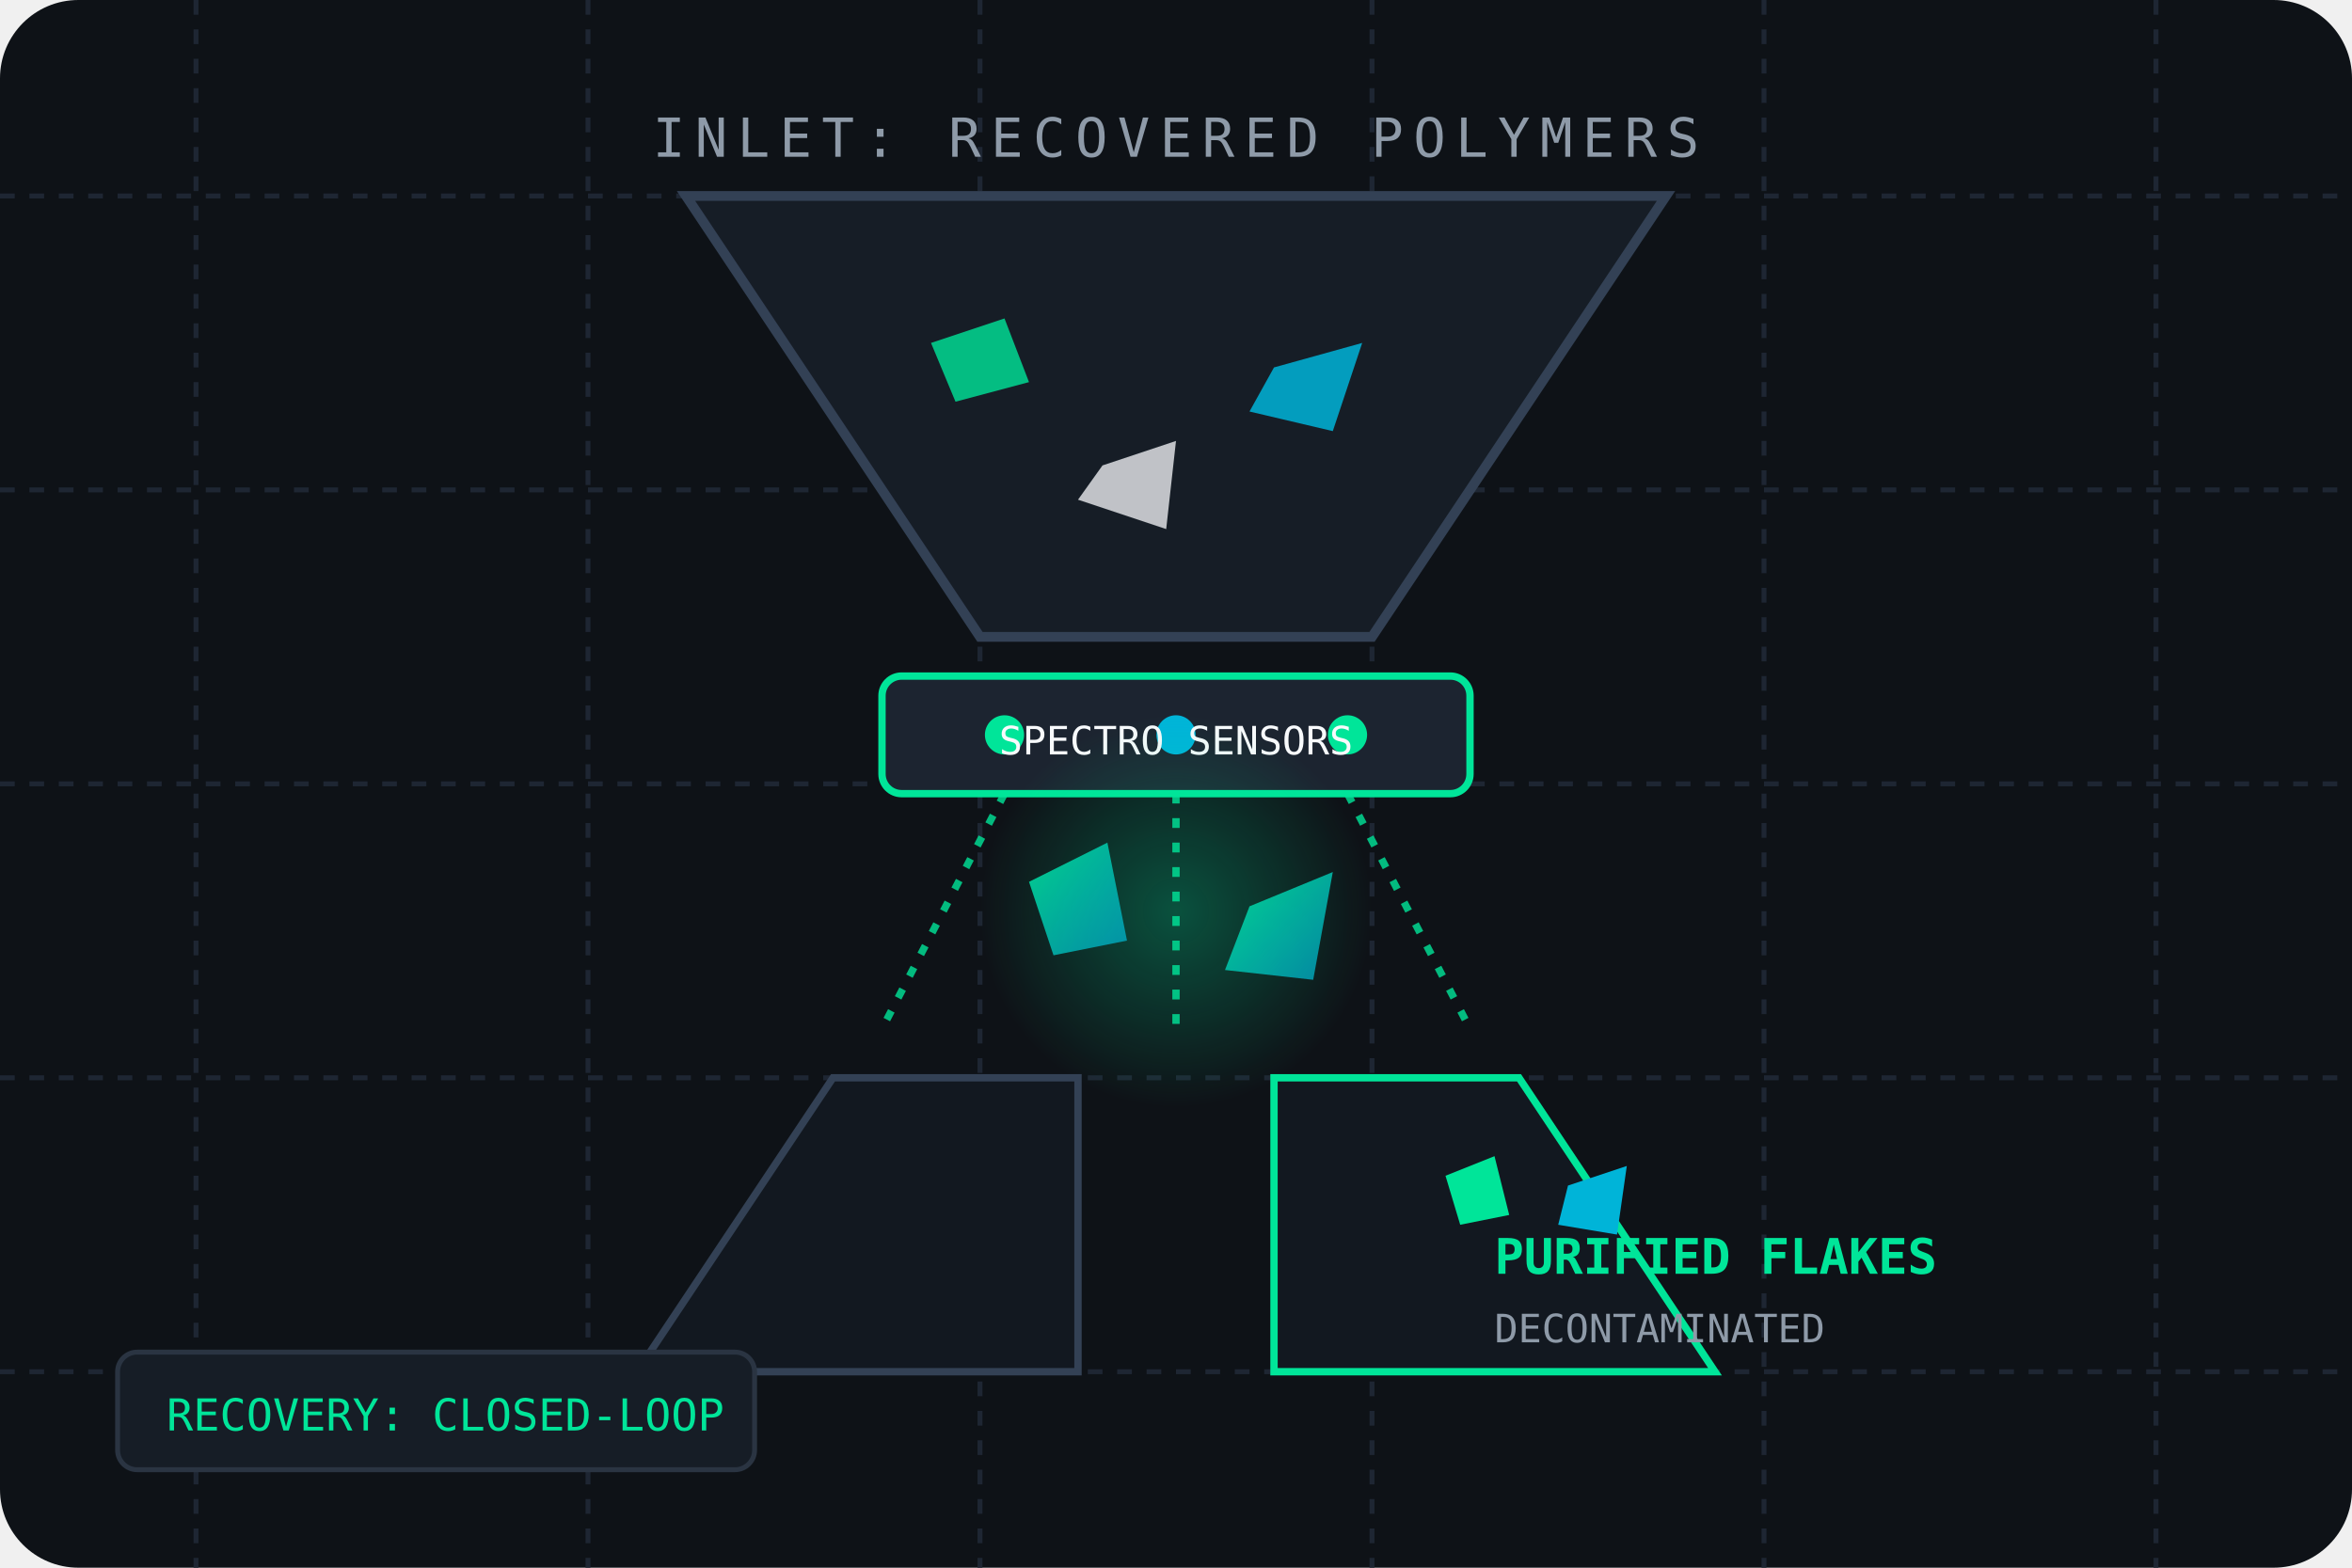
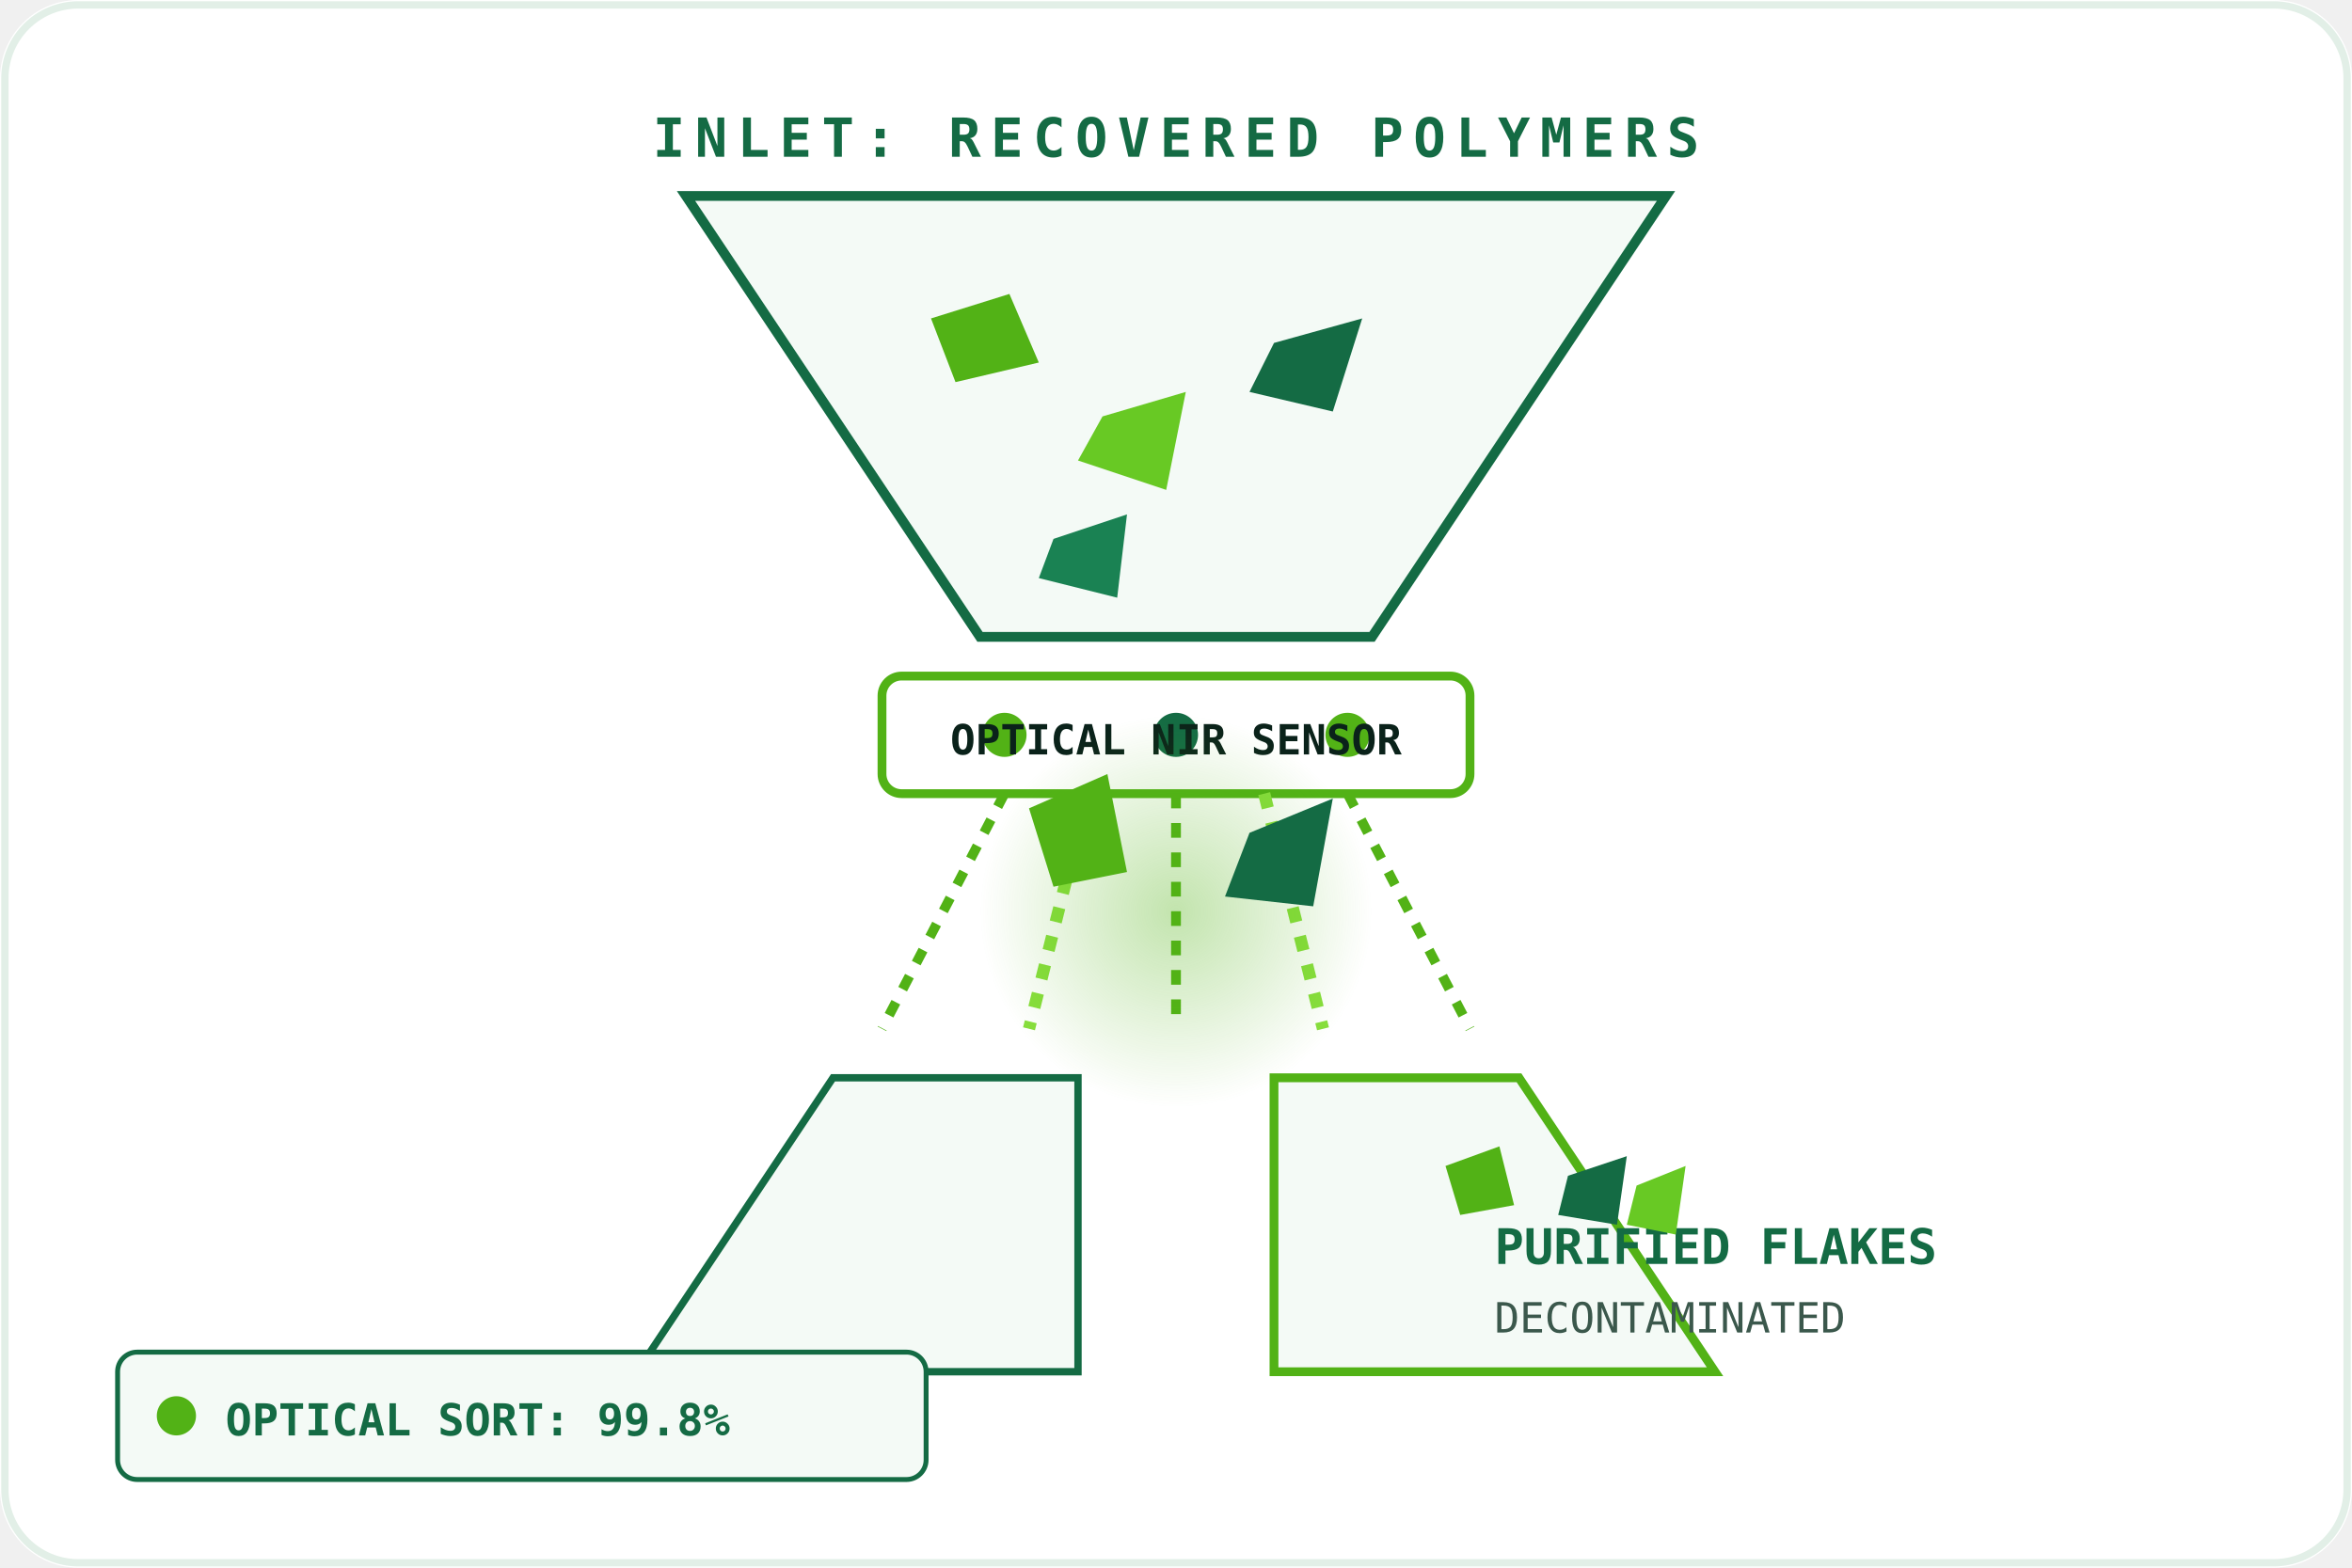
<svg xmlns="http://www.w3.org/2000/svg" viewBox="0 0 480 320" fill="none">
  <defs>
-     <linearGradient id="flakeGrad" x1="0%" y1="0%" x2="100%" y2="100%">
-       <stop offset="0%" stop-color="#00E599" stop-opacity="0.9" />
-       <stop offset="100%" stop-color="#00B4D8" stop-opacity="0.7" />
-     </linearGradient>
-     <radialGradient id="sensorGlow" cx="50%" cy="50%" r="50%">
-       <stop offset="0%" stop-color="#00E599" stop-opacity="0.3" />
-       <stop offset="100%" stop-color="#00E599" stop-opacity="0" />
+     <radialGradient id="sensorGlowLight" cx="50%" cy="50%" r="50%">
+       <stop offset="0%" stop-color="#52B216" stop-opacity="0.35" />
+       <stop offset="100%" stop-color="#52B216" stop-opacity="0" />
    </radialGradient>
+     <style>
+       /* Self-contained animations for Recycling and Flakes */
+       @keyframes flake-drop-a {
+         0% { transform: translateY(-25px) rotate(0deg); opacity: 0; }
+         20% { opacity: 1; }
+         80% { opacity: 1; }
+         100% { transform: translateY(65px) rotate(45deg); opacity: 0; }
+       }
+       @keyframes flake-drop-b {
+         0% { transform: translateY(-30px) rotate(0deg); opacity: 0; }
+         25% { opacity: 1; }
+         75% { opacity: 1; }
+         100% { transform: translateY(75px) rotate(-60deg); opacity: 0; }
+       }
+       @keyframes flake-drop-c {
+         0% { transform: translateY(-20px) rotate(0deg); opacity: 0; }
+         30% { opacity: 1; }
+         70% { opacity: 1; }
+         100% { transform: translateY(60px) rotate(90deg); opacity: 0; }
+       }
+       @keyframes nir-sweep {
+         0%, 100% { opacity: 0.35; stroke-width: 1.5; stroke: #52B216; }
+         50% { opacity: 1; stroke-width: 2.8; stroke: #88DE3D; filter: drop-shadow(0 0 6px #52B216); }
+       }
+       @keyframes sensor-blink {
+         0%, 100% { fill: #146B44; }
+         50% { fill: #52B216; filter: drop-shadow(0 0 4px #52B216); }
+       }
+       @keyframes sorted-bounce {
+         0%, 100% { transform: translateY(0); }
+         50% { transform: translateY(-5px); }
+       }
+       @keyframes glow-pulse {
+         0%, 100% { transform: scale(0.9); opacity: 0.5; }
+         50% { transform: scale(1.15); opacity: 0.9; }
+       }
+ 
+       .falling-flake-1 {
+         animation: flake-drop-a 1.6s cubic-bezier(0.4, 0, 0.2, 1) infinite;
+       }
+       .falling-flake-2 {
+         animation: flake-drop-b 1.9s cubic-bezier(0.4, 0, 0.2, 1) infinite 0.3s;
+       }
+       .falling-flake-3 {
+         animation: flake-drop-c 1.5s cubic-bezier(0.4, 0, 0.2, 1) infinite 0.6s;
+       }
+       .falling-flake-4 {
+         animation: flake-drop-a 1.7s cubic-bezier(0.4, 0, 0.2, 1) infinite 0.9s;
+       }
+       .nir-beam-line {
+         animation: nir-sweep 0.8s ease-in-out infinite alternate;
+       }
+       .sensor-led-1 {
+         animation: sensor-blink 0.6s infinite alternate;
+       }
+       .sensor-led-2 {
+         animation: sensor-blink 0.6s infinite alternate 0.3s;
+       }
+       .sensor-glow-sphere {
+         transform-origin: 240px 186px;
+         animation: glow-pulse 1.4s infinite alternate ease-in-out;
+       }
+       .sorted-flakes-group {
+         animation: sorted-bounce 2s infinite ease-in-out;
+       }
+     </style>
  </defs>
-   <rect width="480" height="320" rx="16" fill="#0E1217" />
-   <path d="M 40 0 V 320 M 120 0 V 320 M 200 0 V 320 M 280 0 V 320 M 360 0 V 320 M 440 0 V 320" stroke="#1E2633" stroke-width="1" stroke-dasharray="3 3" />
-   <path d="M 0 40 H 480 M 0 100 H 480 M 0 160 H 480 M 0 220 H 480 M 0 280 H 480" stroke="#1E2633" stroke-width="1" stroke-dasharray="3 3" />
-   <polygon points="140,40 340,40 280,130 200,130" fill="#161D26" stroke="#334155" stroke-width="2" />
-   <text x="240" y="32" font-family="'Space Grotesk', monospace" font-size="11" fill="#8E9AA8" text-anchor="middle" letter-spacing="2">INLET: RECOVERED POLYMERS</text>
-   <rect x="180" y="138" width="120" height="24" rx="4" fill="#1C2430" stroke="#00E599" stroke-width="1.5" />
-   <circle cx="205" cy="150" r="4" fill="#00E599" />
-   <circle cx="240" cy="150" r="4" fill="#00B4D8" />
-   <circle cx="275" cy="150" r="4" fill="#00E599" />
-   <text x="240" y="154" font-family="'Space Grotesk', monospace" font-size="8" fill="#F8FAFC" text-anchor="middle">SPECTRO SENSORS</text>
-   <path d="M 205 162 L 180 210 M 240 162 L 240 210 M 275 162 L 300 210" stroke="#00E599" stroke-width="1.5" stroke-dasharray="2 3" opacity="0.8" />
-   <circle cx="240" cy="186" r="40" fill="url(#sensorGlow)" />
-   <polygon points="190,70 205,65 210,78 195,82" fill="#00E599" opacity="0.8" />
-   <polygon points="260,75 278,70 272,88 255,84" fill="#00B4D8" opacity="0.85" />
-   <polygon points="225,95 240,90 238,108 220,102" fill="#F8FAFC" opacity="0.75" />
-   <polygon points="210,180 226,172 230,192 215,195" fill="url(#flakeGrad)" />
-   <polygon points="255,185 272,178 268,200 250,198" fill="url(#flakeGrad)" />
-   <path d="M 170 220 L 130 280 H 220 L 220 220 Z" fill="#121820" stroke="#334155" stroke-width="1.5" />
-   <path d="M 260 220 L 260 280 H 350 L 310 220 Z" fill="#121820" stroke="#00E599" stroke-width="1.5" />
-   <text x="305" y="260" font-family="'Space Grotesk', monospace" font-size="10" fill="#00E599" font-weight="700">PURIFIED FLAKES</text>
-   <text x="305" y="274" font-family="'Space Grotesk', monospace" font-size="8" fill="#8E9AA8">DECONTAMINATED</text>
-   <polygon points="295,240 305,236 308,248 298,250" fill="#00E599" />
-   <polygon points="320,242 332,238 330,252 318,250" fill="#00B4D8" />
-   <rect x="24" y="276" width="130" height="24" rx="4" fill="#161D26" stroke="#2A3442" />
-   <text x="34" y="292" font-family="'Space Grotesk', monospace" font-size="9" fill="#00E599">RECOVERY: CLOSED-LOOP</text>
+   <rect width="480" height="320" rx="16" fill="#FFFFFF" />
+   <rect x="1" y="1" width="478" height="318" rx="15" stroke="#E2EFE7" stroke-width="1.5" />
+   <polygon points="140,40 340,40 280,130 200,130" fill="#F4FAF6" stroke="#146B44" stroke-width="2" />
+   <text x="240" y="32" font-family="'Space Grotesk', monospace" font-size="11" fill="#146B44" text-anchor="middle" font-weight="700" letter-spacing="2">INLET: RECOVERED POLYMERS</text>
+   <rect x="180" y="138" width="120" height="24" rx="4" fill="#FFFFFF" stroke="#52B216" stroke-width="1.8" />
+   <circle cx="205" cy="150" r="4.5" class="sensor-led-1" fill="#52B216" />
+   <circle cx="240" cy="150" r="4.5" class="sensor-led-2" fill="#146B44" />
+   <circle cx="275" cy="150" r="4.5" class="sensor-led-1" fill="#52B216" />
+   <text x="240" y="154" font-family="'Space Grotesk', monospace" font-size="8.5" font-weight="700" fill="#0A221A" text-anchor="middle">OPTICAL NIR SENSOR</text>
+   <g class="nir-beam-line">
+     <line x1="205" y1="162" x2="180" y2="210" stroke="#52B216" stroke-width="2" stroke-dasharray="3 3" />
+     <line x1="222" y1="162" x2="210" y2="210" stroke="#88DE3D" stroke-width="2.5" stroke-dasharray="3 3" />
+     <line x1="240" y1="162" x2="240" y2="210" stroke="#52B216" stroke-width="2" stroke-dasharray="3 3" />
+     <line x1="258" y1="162" x2="270" y2="210" stroke="#88DE3D" stroke-width="2.5" stroke-dasharray="3 3" />
+     <line x1="275" y1="162" x2="300" y2="210" stroke="#52B216" stroke-width="2" stroke-dasharray="3 3" />
+   </g>
+   <circle cx="240" cy="186" r="40" fill="url(#sensorGlowLight)" class="sensor-glow-sphere" />
+   <g class="falling-flake-1">
+     <polygon points="190,65 206,60 212,74 195,78" fill="#52B216" />
+   </g>
+   <g class="falling-flake-2">
+     <polygon points="260,70 278,65 272,84 255,80" fill="#146B44" />
+   </g>
+   <g class="falling-flake-3">
+     <polygon points="225,85 242,80 238,100 220,94" fill="#68C924" />
+   </g>
+   <g class="falling-flake-4">
+     <polygon points="215,110 230,105 228,122 212,118" fill="#1A8253" />
+   </g>
+   <g class="falling-flake-1">
+     <polygon points="210,165 226,158 230,178 215,181" fill="#52B216" />
+   </g>
+   <g class="falling-flake-2">
+     <polygon points="255,170 272,163 268,185 250,183" fill="#146B44" />
+   </g>
+   <path d="M 170 220 L 130 280 H 220 L 220 220 Z" fill="#F4FAF6" stroke="#146B44" stroke-width="1.5" />
+   <path d="M 260 220 L 260 280 H 350 L 310 220 Z" fill="#F4FAF6" stroke="#52B216" stroke-width="1.8" />
+   <text x="305" y="258" font-family="'Space Grotesk', monospace" font-size="10" fill="#146B44" font-weight="700">PURIFIED FLAKES</text>
+   <text x="305" y="272" font-family="'Space Grotesk', monospace" font-size="8.5" fill="#3B584C">DECONTAMINATED</text>
+   <g class="sorted-flakes-group">
+     <polygon points="295,238 306,234 309,246 298,248" fill="#52B216" />
+     <polygon points="320,240 332,236 330,250 318,248" fill="#146B44" />
+     <polygon points="334,242 344,238 342,252 332,250" fill="#68C924" />
+   </g>
+   <rect x="24" y="276" width="165" height="26" rx="4" fill="#F4FAF6" stroke="#146B44" />
+   <circle cx="36" cy="289" r="4" fill="#52B216" class="sensor-led-1" />
+   <text x="46" y="293" font-family="'Space Grotesk', monospace" font-size="9" font-weight="700" fill="#146B44">OPTICAL SORT: 99.8%</text>
</svg>
